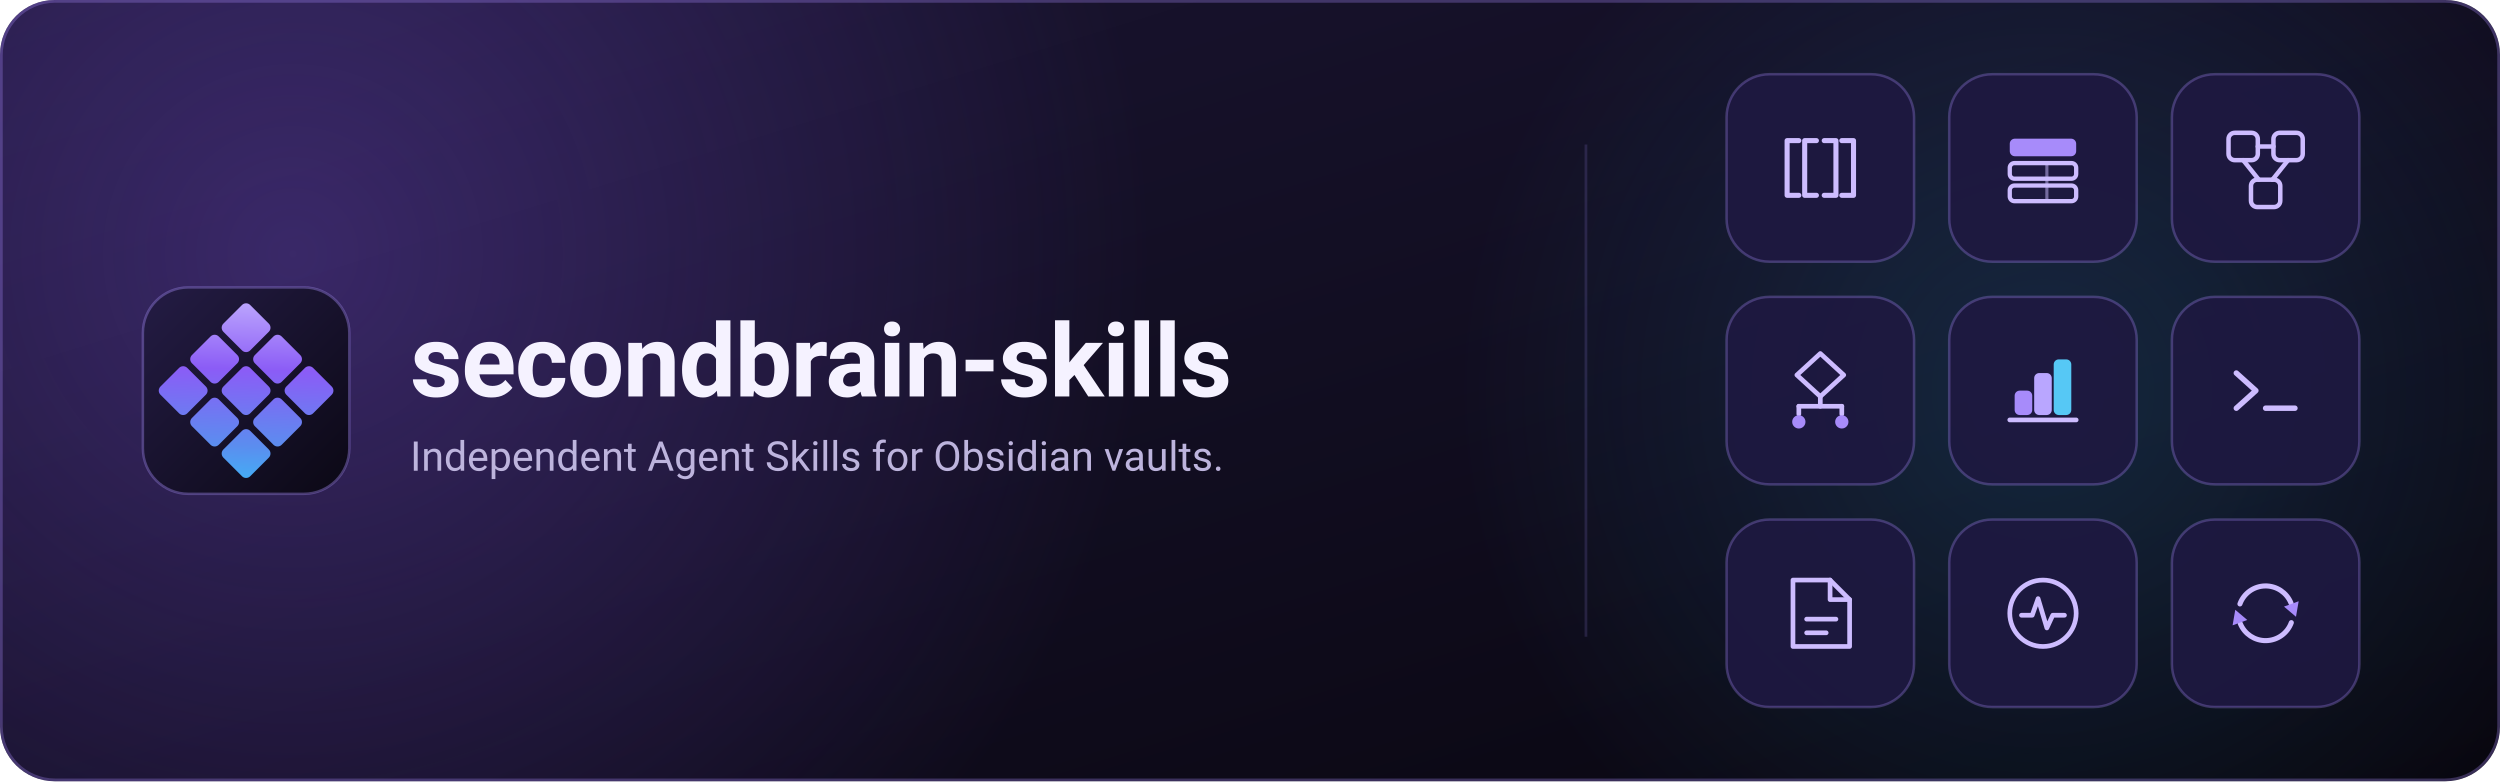
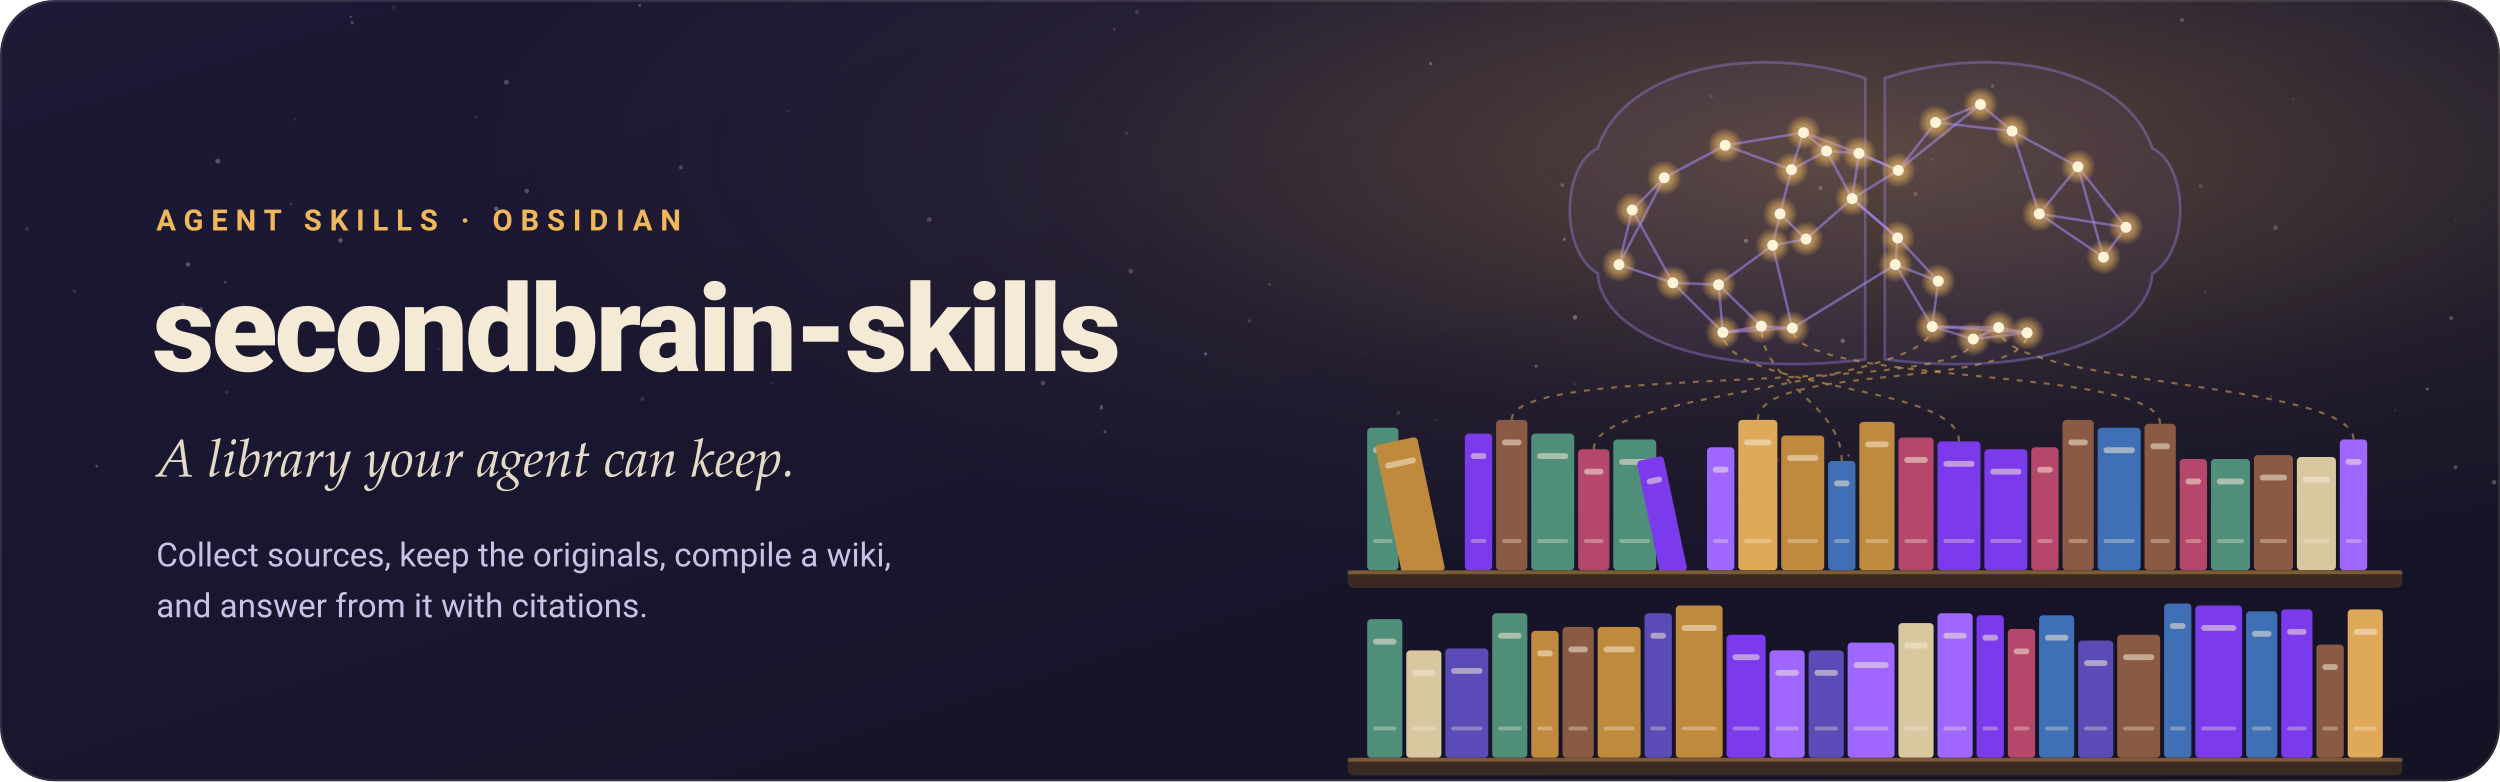
- <svg xmlns="http://www.w3.org/2000/svg" viewBox="0 0 1280 400" width="1280" height="400" role="img" aria-labelledby="osHeroTitle osHeroDesc">
+ <svg xmlns="http://www.w3.org/2000/svg" width="1280" height="400" viewBox="0 0 1280 400" role="img" aria-labelledby="t d">
  <defs>
-     <linearGradient id="osHeroPanel" x1="0" y1="0" x2="1" y2="1">
-       <stop offset="0" stop-color="#1b1533" />
-       <stop offset="0.48" stop-color="#120e22" />
-       <stop offset="1" stop-color="#08060e" />
+     <linearGradient id="bg" x1="0" y1="0" x2="1" y2="1">
+       <stop offset="0" stop-color="#1d1936" />
+       <stop offset="1" stop-color="#141224" />
    </linearGradient>
-     <radialGradient id="osHeroGlowL" gradientUnits="userSpaceOnUse" cx="150" cy="130" r="440">
-       <stop offset="0" stop-color="#8b5cf6" stop-opacity="0.30" />
-       <stop offset="1" stop-color="#8b5cf6" stop-opacity="0" />
+     <radialGradient id="lamp" cx=".74" cy=".2" r=".55">
+       <stop offset="0" stop-color="#f0b85a" stop-opacity=".30" />
+       <stop offset=".6" stop-color="#f0b85a" stop-opacity=".05" />
+       <stop offset="1" stop-color="#f0b85a" stop-opacity="0" />
    </radialGradient>
-     <radialGradient id="osHeroGlowR" gradientUnits="userSpaceOnUse" cx="1046" cy="200" r="300">
-       <stop offset="0" stop-color="#38bdf8" stop-opacity="0.16" />
-       <stop offset="1" stop-color="#38bdf8" stop-opacity="0" />
+     <radialGradient id="node" cx=".5" cy=".5" r=".5">
+       <stop offset="0" stop-color="#fff6e0" />
+       <stop offset=".5" stop-color="#f0b85a" />
+       <stop offset="1" stop-color="#f0b85a" stop-opacity="0" />
    </radialGradient>
-     <linearGradient id="osHeroMarkPanel" x1="0" y1="0" x2="1" y2="1">
-       <stop offset="0" stop-color="#241c45" />
-       <stop offset="1" stop-color="#0b0814" />
-     </linearGradient>
-     <linearGradient id="osHeroFacet" gradientUnits="userSpaceOnUse" x1="-88" y1="-94" x2="88" y2="94">
-       <stop offset="0" stop-color="#c8b8ff" />
-       <stop offset="0.40" stop-color="#8b5cf6" />
-       <stop offset="0.76" stop-color="#5b8def" />
-       <stop offset="1" stop-color="#38bdf8" />
-     </linearGradient>
+     <clipPath id="card">
+       <rect width="1280" height="400" rx="28" />
+     </clipPath>
  </defs>
-   <rect x="0" y="0" width="1280" height="400" rx="28" fill="url(#osHeroPanel)" />
-   <rect x="0" y="0" width="1280" height="400" rx="28" fill="url(#osHeroGlowL)" />
-   <rect x="0" y="0" width="1280" height="400" rx="28" fill="url(#osHeroGlowR)" />
-   <g transform="translate(126 200) scale(0.421875)">
-     <rect x="-126" y="-126" width="252" height="252" rx="56" fill="url(#osHeroMarkPanel)" />
-     <g transform="rotate(45)" fill="url(#osHeroFacet)">
-       <rect x="-77" y="-77" width="46" height="46" rx="7" />
-       <rect x="-23" y="-77" width="46" height="46" rx="7" />
-       <rect x="31" y="-77" width="46" height="46" rx="7" />
-       <rect x="-77" y="-23" width="46" height="46" rx="7" />
-       <rect x="-23" y="-23" width="46" height="46" rx="7" />
-       <rect x="31" y="-23" width="46" height="46" rx="7" />
-       <rect x="-77" y="31" width="46" height="46" rx="7" />
-       <rect x="-23" y="31" width="46" height="46" rx="7" />
-       <rect x="31" y="31" width="46" height="46" rx="7" />
+   <g clip-path="url(#card)">
+     <rect width="1280" height="400" fill="url(#bg)" />
+     <rect width="1280" height="400" fill="url(#lamp)" />
+     <circle cx="579.0" cy="138.8" r="1.24" fill="#f4ead5" opacity="0.21" />
+     <circle cx="650.0" cy="145.7" r="0.65" fill="#f4ead5" opacity="0.22" />
+     <circle cx="806.2" cy="196.7" r="0.58" fill="#f4ead5" opacity="0.16" />
+     <circle cx="116.1" cy="200.8" r="1.05" fill="#f4ead5" opacity="0.09" />
+     <circle cx="1257.2" cy="239.3" r="1.02" fill="#f4ead5" opacity="0.25" />
+     <circle cx="201.6" cy="3.7" r="0.92" fill="#f4ead5" opacity="0.10" />
+     <circle cx="243.5" cy="60.0" r="0.52" fill="#f4ead5" opacity="0.21" />
+     <circle cx="563.9" cy="208.9" r="0.92" fill="#f4ead5" opacity="0.25" />
+     <circle cx="639.7" cy="164.3" r="0.87" fill="#f4ead5" opacity="0.16" />
+     <circle cx="1277.0" cy="246.9" r="1.17" fill="#f4ead5" opacity="0.27" />
+     <circle cx="403.6" cy="57.0" r="0.73" fill="#f4ead5" opacity="0.10" />
+     <circle cx="980.8" cy="99.3" r="1.18" fill="#f4ead5" opacity="0.18" />
+     <circle cx="1226.3" cy="210.1" r="0.50" fill="#f4ead5" opacity="0.14" />
+     <circle cx="1165.1" cy="116.6" r="1.28" fill="#f4ead5" opacity="0.19" />
+     <circle cx="93.5" cy="156.1" r="1.12" fill="#f4ead5" opacity="0.15" />
+     <circle cx="111.5" cy="82.5" r="1.27" fill="#f4ead5" opacity="0.28" />
+     <circle cx="151.0" cy="61.1" r="0.58" fill="#f4ead5" opacity="0.10" />
+     <circle cx="1020.2" cy="44.1" r="0.95" fill="#f4ead5" opacity="0.20" />
+     <circle cx="244.1" cy="181.5" r="0.60" fill="#f4ead5" opacity="0.25" />
+     <circle cx="149.1" cy="104.3" r="0.67" fill="#f4ead5" opacity="0.15" />
+     <circle cx="1242.8" cy="199.2" r="0.74" fill="#f4ead5" opacity="0.32" />
+     <circle cx="269.7" cy="97.8" r="1.18" fill="#f4ead5" opacity="0.25" />
+     <circle cx="128.4" cy="245.3" r="0.67" fill="#f4ead5" opacity="0.15" />
+     <circle cx="989.0" cy="81.6" r="0.74" fill="#f4ead5" opacity="0.10" />
+     <circle cx="115.3" cy="144.5" r="0.69" fill="#f4ead5" opacity="0.24" />
+     <circle cx="475.8" cy="112.4" r="1.27" fill="#f4ead5" opacity="0.21" />
+     <circle cx="735.5" cy="214.9" r="0.65" fill="#f4ead5" opacity="0.12" />
+     <circle cx="1162.8" cy="202.8" r="0.70" fill="#f4ead5" opacity="0.13" />
+     <circle cx="946.5" cy="233.2" r="0.66" fill="#f4ead5" opacity="0.34" />
+     <circle cx="1129.2" cy="149.7" r="0.84" fill="#f4ead5" opacity="0.11" />
+     <circle cx="49.5" cy="238.7" r="0.69" fill="#f4ead5" opacity="0.27" />
+     <circle cx="328.9" cy="204.3" r="0.98" fill="#f4ead5" opacity="0.16" />
+     <circle cx="224.6" cy="178.6" r="0.56" fill="#f4ead5" opacity="0.14" />
+     <circle cx="716.0" cy="211.4" r="0.99" fill="#f4ead5" opacity="0.16" />
+     <circle cx="1174.2" cy="50.6" r="0.51" fill="#f4ead5" opacity="0.15" />
+     <circle cx="570.5" cy="15.0" r="0.64" fill="#f4ead5" opacity="0.18" />
+     <circle cx="732.4" cy="32.6" r="0.79" fill="#f4ead5" opacity="0.32" />
+     <circle cx="1255.0" cy="162.9" r="1.05" fill="#f4ead5" opacity="0.24" />
+     <circle cx="179.6" cy="8.7" r="0.51" fill="#f4ead5" opacity="0.33" />
+     <circle cx="897.2" cy="238.8" r="0.52" fill="#f4ead5" opacity="0.25" />
+     <circle cx="617.3" cy="181.2" r="0.76" fill="#f4ead5" opacity="0.35" />
+     <circle cx="96.3" cy="135.4" r="1.09" fill="#f4ead5" opacity="0.32" />
+     <circle cx="943.5" cy="174.5" r="1.13" fill="#f4ead5" opacity="0.33" />
+     <circle cx="450.3" cy="169.9" r="1.22" fill="#f4ead5" opacity="0.32" />
+     <circle cx="534.0" cy="196.1" r="1.19" fill="#f4ead5" opacity="0.23" />
+     <circle cx="799.9" cy="94.8" r="0.97" fill="#f4ead5" opacity="0.24" />
+     <circle cx="102.7" cy="158.6" r="1.29" fill="#f4ead5" opacity="0.32" />
+     <circle cx="932.1" cy="96.3" r="1.09" fill="#f4ead5" opacity="0.24" />
+     <circle cx="563.9" cy="207.9" r="0.57" fill="#f4ead5" opacity="0.28" />
+     <circle cx="38.1" cy="149.1" r="0.88" fill="#f4ead5" opacity="0.14" />
+     <circle cx="893.9" cy="123.3" r="0.99" fill="#f4ead5" opacity="0.33" />
+     <circle cx="327.5" cy="2.8" r="0.74" fill="#f4ead5" opacity="0.26" />
+     <circle cx="259.3" cy="42.1" r="1.22" fill="#f4ead5" opacity="0.26" />
+     <circle cx="565.7" cy="221.1" r="0.76" fill="#f4ead5" opacity="0.26" />
+     <circle cx="254.1" cy="106.9" r="1.14" fill="#f4ead5" opacity="0.33" />
+     <circle cx="1126.7" cy="95.3" r="0.97" fill="#f4ead5" opacity="0.17" />
+     <circle cx="174.3" cy="123.1" r="1.17" fill="#f4ead5" opacity="0.31" />
+     <circle cx="910.4" cy="235.6" r="0.72" fill="#f4ead5" opacity="0.13" />
+     <circle cx="576.8" cy="68.2" r="0.67" fill="#f4ead5" opacity="0.19" />
+     <circle cx="800.9" cy="122.5" r="0.75" fill="#f4ead5" opacity="0.31" />
+     <circle cx="1257.0" cy="112.2" r="0.56" fill="#f4ead5" opacity="0.09" />
+     <circle cx="1117.2" cy="10.3" r="1.07" fill="#f4ead5" opacity="0.23" />
+     <circle cx="395.6" cy="196.3" r="0.52" fill="#f4ead5" opacity="0.12" />
+     <circle cx="582.2" cy="6.1" r="1.16" fill="#f4ead5" opacity="0.14" />
+     <circle cx="180.3" cy="11.6" r="1.00" fill="#f4ead5" opacity="0.20" />
+     <circle cx="806.4" cy="162.5" r="1.15" fill="#f4ead5" opacity="0.34" />
+     <circle cx="876.2" cy="49.4" r="0.88" fill="#f4ead5" opacity="0.13" />
+     <circle cx="13.8" cy="117.1" r="1.07" fill="#f4ead5" opacity="0.13" />
+     <circle cx="348.6" cy="85.7" r="1.06" fill="#f4ead5" opacity="0.22" />
+     <circle cx="786.5" cy="187.5" r="0.81" fill="#f4ead5" opacity="0.29" />
+     <path d="M955 40 C900 22 832 34 818 76 C800 84 798 128 818 140 C820 172 876 194 955 184 Z" fill="#a78bfa" fill-opacity=".05" stroke="#a78bfa" stroke-opacity=".35" stroke-width="1.4" />
+     <path d="M965 40 C1020 22 1088 34 1102 76 C1120 84 1122 128 1102 140 C1100 172 1044 194 965 184 Z" fill="#a78bfa" fill-opacity=".05" stroke="#a78bfa" stroke-opacity=".35" stroke-width="1.4" />
+     <line x1="992.4" y1="143.9" x2="971.6" y2="121.8" stroke="#a78bfa" stroke-width="1.3" stroke-opacity=".55" />
+     <line x1="992.4" y1="143.9" x2="970.4" y2="135.5" stroke="#a78bfa" stroke-width="1.3" stroke-opacity=".55" />
+     <line x1="992.4" y1="143.9" x2="989.3" y2="167.2" stroke="#a78bfa" stroke-width="1.3" stroke-opacity=".55" />
+     <line x1="1037.9" y1="170.4" x2="1023.3" y2="167.7" stroke="#a78bfa" stroke-width="1.3" stroke-opacity=".55" />
+     <line x1="1037.9" y1="170.4" x2="1010.3" y2="173.6" stroke="#a78bfa" stroke-width="1.3" stroke-opacity=".55" />
+     <line x1="1037.9" y1="170.4" x2="989.3" y2="167.2" stroke="#a78bfa" stroke-width="1.3" stroke-opacity=".55" />
+     <line x1="1023.3" y1="167.7" x2="1010.3" y2="173.6" stroke="#a78bfa" stroke-width="1.3" stroke-opacity=".55" />
+     <line x1="1023.3" y1="167.7" x2="989.3" y2="167.2" stroke="#a78bfa" stroke-width="1.3" stroke-opacity=".55" />
+     <line x1="835.7" y1="107.5" x2="828.9" y2="135.5" stroke="#a78bfa" stroke-width="1.3" stroke-opacity=".55" />
+     <line x1="835.7" y1="107.5" x2="856.5" y2="144.8" stroke="#a78bfa" stroke-width="1.3" stroke-opacity=".55" />
+     <line x1="835.7" y1="107.5" x2="852.1" y2="91.0" stroke="#a78bfa" stroke-width="1.3" stroke-opacity=".55" />
+     <line x1="1077.0" y1="131.7" x2="1063.9" y2="85.4" stroke="#a78bfa" stroke-width="1.3" stroke-opacity=".55" />
+     <line x1="1077.0" y1="131.7" x2="1044.1" y2="109.5" stroke="#a78bfa" stroke-width="1.3" stroke-opacity=".55" />
+     <line x1="1077.0" y1="131.7" x2="1088.5" y2="116.4" stroke="#a78bfa" stroke-width="1.3" stroke-opacity=".55" />
+     <line x1="951.8" y1="78.5" x2="923.4" y2="67.9" stroke="#a78bfa" stroke-width="1.3" stroke-opacity=".55" />
+     <line x1="951.8" y1="78.5" x2="971.9" y2="87.2" stroke="#a78bfa" stroke-width="1.3" stroke-opacity=".55" />
+     <line x1="951.8" y1="78.5" x2="935.2" y2="77.3" stroke="#a78bfa" stroke-width="1.3" stroke-opacity=".55" />
+     <line x1="951.8" y1="78.5" x2="948.3" y2="101.7" stroke="#a78bfa" stroke-width="1.3" stroke-opacity=".55" />
+     <line x1="971.6" y1="121.8" x2="970.4" y2="135.5" stroke="#a78bfa" stroke-width="1.3" stroke-opacity=".55" />
+     <line x1="971.6" y1="121.8" x2="948.3" y2="101.7" stroke="#a78bfa" stroke-width="1.3" stroke-opacity=".55" />
+     <line x1="901.8" y1="167.0" x2="882.1" y2="170.2" stroke="#a78bfa" stroke-width="1.3" stroke-opacity=".55" />
+     <line x1="901.8" y1="167.0" x2="879.9" y2="145.8" stroke="#a78bfa" stroke-width="1.3" stroke-opacity=".55" />
+     <line x1="901.8" y1="167.0" x2="917.7" y2="168.0" stroke="#a78bfa" stroke-width="1.3" stroke-opacity=".55" />
+     <line x1="1030.2" y1="67.1" x2="991.0" y2="62.7" stroke="#a78bfa" stroke-width="1.3" stroke-opacity=".55" />
+     <line x1="1030.2" y1="67.1" x2="1063.9" y2="85.4" stroke="#a78bfa" stroke-width="1.3" stroke-opacity=".55" />
+     <line x1="1030.2" y1="67.1" x2="1044.1" y2="109.5" stroke="#a78bfa" stroke-width="1.3" stroke-opacity=".55" />
+     <line x1="1030.2" y1="67.1" x2="1014.0" y2="53.5" stroke="#a78bfa" stroke-width="1.3" stroke-opacity=".55" />
+     <line x1="991.0" y1="62.7" x2="1014.0" y2="53.5" stroke="#a78bfa" stroke-width="1.3" stroke-opacity=".55" />
+     <line x1="991.0" y1="62.7" x2="971.9" y2="87.2" stroke="#a78bfa" stroke-width="1.3" stroke-opacity=".55" />
+     <line x1="883.3" y1="74.4" x2="923.4" y2="67.9" stroke="#a78bfa" stroke-width="1.3" stroke-opacity=".55" />
+     <line x1="883.3" y1="74.4" x2="917.2" y2="86.9" stroke="#a78bfa" stroke-width="1.3" stroke-opacity=".55" />
+     <line x1="883.3" y1="74.4" x2="852.1" y2="91.0" stroke="#a78bfa" stroke-width="1.3" stroke-opacity=".55" />
+     <line x1="970.4" y1="135.5" x2="989.3" y2="167.2" stroke="#a78bfa" stroke-width="1.3" stroke-opacity=".55" />
+     <line x1="882.1" y1="170.2" x2="879.9" y2="145.8" stroke="#a78bfa" stroke-width="1.3" stroke-opacity=".55" />
+     <line x1="882.1" y1="170.2" x2="856.5" y2="144.8" stroke="#a78bfa" stroke-width="1.3" stroke-opacity=".55" />
+     <line x1="882.1" y1="170.2" x2="917.7" y2="168.0" stroke="#a78bfa" stroke-width="1.3" stroke-opacity=".55" />
+     <line x1="1010.3" y1="173.6" x2="989.3" y2="167.2" stroke="#a78bfa" stroke-width="1.3" stroke-opacity=".55" />
+     <line x1="1063.9" y1="85.4" x2="1044.1" y2="109.5" stroke="#a78bfa" stroke-width="1.3" stroke-opacity=".55" />
+     <line x1="1063.9" y1="85.4" x2="1088.5" y2="116.4" stroke="#a78bfa" stroke-width="1.3" stroke-opacity=".55" />
+     <line x1="923.4" y1="67.9" x2="917.2" y2="86.9" stroke="#a78bfa" stroke-width="1.3" stroke-opacity=".55" />
+     <line x1="923.4" y1="67.9" x2="935.2" y2="77.3" stroke="#a78bfa" stroke-width="1.3" stroke-opacity=".55" />
+     <line x1="907.6" y1="125.6" x2="911.4" y2="109.5" stroke="#a78bfa" stroke-width="1.3" stroke-opacity=".55" />
+     <line x1="907.6" y1="125.6" x2="924.7" y2="122.4" stroke="#a78bfa" stroke-width="1.3" stroke-opacity=".55" />
+     <line x1="907.6" y1="125.6" x2="879.9" y2="145.8" stroke="#a78bfa" stroke-width="1.3" stroke-opacity=".55" />
+     <line x1="907.6" y1="125.6" x2="917.7" y2="168.0" stroke="#a78bfa" stroke-width="1.3" stroke-opacity=".55" />
+     <line x1="828.9" y1="135.5" x2="856.5" y2="144.8" stroke="#a78bfa" stroke-width="1.3" stroke-opacity=".55" />
+     <line x1="828.9" y1="135.5" x2="852.1" y2="91.0" stroke="#a78bfa" stroke-width="1.3" stroke-opacity=".55" />
+     <line x1="917.2" y1="86.9" x2="911.4" y2="109.5" stroke="#a78bfa" stroke-width="1.3" stroke-opacity=".55" />
+     <line x1="917.2" y1="86.9" x2="935.2" y2="77.3" stroke="#a78bfa" stroke-width="1.3" stroke-opacity=".55" />
+     <line x1="1044.1" y1="109.5" x2="1088.5" y2="116.4" stroke="#a78bfa" stroke-width="1.3" stroke-opacity=".55" />
+     <line x1="911.4" y1="109.5" x2="924.7" y2="122.4" stroke="#a78bfa" stroke-width="1.3" stroke-opacity=".55" />
+     <line x1="1014.0" y1="53.5" x2="971.9" y2="87.2" stroke="#a78bfa" stroke-width="1.3" stroke-opacity=".55" />
+     <line x1="924.7" y1="122.4" x2="948.3" y2="101.7" stroke="#a78bfa" stroke-width="1.3" stroke-opacity=".55" />
+     <line x1="879.9" y1="145.8" x2="856.5" y2="144.8" stroke="#a78bfa" stroke-width="1.3" stroke-opacity=".55" />
+     <line x1="971.9" y1="87.2" x2="948.3" y2="101.7" stroke="#a78bfa" stroke-width="1.3" stroke-opacity=".55" />
+     <line x1="935.2" y1="77.3" x2="948.3" y2="101.7" stroke="#a78bfa" stroke-width="1.3" stroke-opacity=".55" />
+     <line x1="951.8" y1="78.5" x2="971.9" y2="87.2" stroke="#a78bfa" stroke-width="1.3" stroke-opacity=".55" />
+     <line x1="948.3" y1="101.7" x2="971.6" y2="121.8" stroke="#a78bfa" stroke-width="1.3" stroke-opacity=".55" />
+     <line x1="917.7" y1="168.0" x2="970.4" y2="135.5" stroke="#a78bfa" stroke-width="1.3" stroke-opacity=".55" />
+     <path d="M774.0 215.0 C774.0 185.0 1010.3 203.6 1010.3 173.6" fill="none" stroke="#f0b85a" stroke-width="1.1" stroke-opacity=".5" stroke-dasharray="3 4" />
+     <path d="M900.0 215.0 C900.0 185.0 1037.9 200.4 1037.9 170.4" fill="none" stroke="#f0b85a" stroke-width="1.1" stroke-opacity=".5" stroke-dasharray="3 4" />
+     <path d="M1003.0 226.0 C1003.0 196.0 882.1 200.2 882.1 170.2" fill="none" stroke="#f0b85a" stroke-width="1.1" stroke-opacity=".5" stroke-dasharray="3 4" />
+     <path d="M1106.0 217.0 C1106.0 187.0 917.7 198.0 917.7 168.0" fill="none" stroke="#f0b85a" stroke-width="1.1" stroke-opacity=".5" stroke-dasharray="3 4" />
+     <path d="M1205.0 225.0 C1205.0 195.0 1023.3 197.7 1023.3 167.7" fill="none" stroke="#f0b85a" stroke-width="1.1" stroke-opacity=".5" stroke-dasharray="3 4" />
+     <path d="M816.0 230.0 C816.0 200.0 989.3 197.2 989.3 167.2" fill="none" stroke="#f0b85a" stroke-width="1.1" stroke-opacity=".5" stroke-dasharray="3 4" />
+     <path d="M943.0 236.0 C943.0 206.0 901.8 197.0 901.8 167.0" fill="none" stroke="#f0b85a" stroke-width="1.1" stroke-opacity=".5" stroke-dasharray="3 4" />
+     <circle cx="992.4" cy="143.9" r="9" fill="url(#node)" opacity=".55" />
+     <circle cx="992.4" cy="143.9" r="2.8" fill="#fff3d6" />
+     <circle cx="1037.9" cy="170.4" r="9" fill="url(#node)" opacity=".55" />
+     <circle cx="1037.9" cy="170.4" r="2.8" fill="#fff3d6" />
+     <circle cx="1023.3" cy="167.7" r="9" fill="url(#node)" opacity=".55" />
+     <circle cx="1023.3" cy="167.7" r="2.8" fill="#fff3d6" />
+     <circle cx="835.7" cy="107.5" r="9" fill="url(#node)" opacity=".55" />
+     <circle cx="835.7" cy="107.5" r="2.8" fill="#fff3d6" />
+     <circle cx="1077.0" cy="131.7" r="9" fill="url(#node)" opacity=".55" />
+     <circle cx="1077.0" cy="131.7" r="2.8" fill="#fff3d6" />
+     <circle cx="951.8" cy="78.5" r="9" fill="url(#node)" opacity=".55" />
+     <circle cx="951.8" cy="78.5" r="2.8" fill="#fff3d6" />
+     <circle cx="971.6" cy="121.8" r="9" fill="url(#node)" opacity=".55" />
+     <circle cx="971.6" cy="121.8" r="2.8" fill="#fff3d6" />
+     <circle cx="901.8" cy="167.0" r="9" fill="url(#node)" opacity=".55" />
+     <circle cx="901.8" cy="167.0" r="2.8" fill="#fff3d6" />
+     <circle cx="1030.2" cy="67.1" r="9" fill="url(#node)" opacity=".55" />
+     <circle cx="1030.2" cy="67.1" r="2.8" fill="#fff3d6" />
+     <circle cx="991.0" cy="62.7" r="9" fill="url(#node)" opacity=".55" />
+     <circle cx="991.0" cy="62.7" r="2.8" fill="#fff3d6" />
+     <circle cx="883.3" cy="74.4" r="9" fill="url(#node)" opacity=".55" />
+     <circle cx="883.3" cy="74.4" r="2.8" fill="#fff3d6" />
+     <circle cx="970.4" cy="135.5" r="9" fill="url(#node)" opacity=".55" />
+     <circle cx="970.4" cy="135.5" r="2.8" fill="#fff3d6" />
+     <circle cx="882.1" cy="170.2" r="9" fill="url(#node)" opacity=".55" />
+     <circle cx="882.1" cy="170.2" r="2.8" fill="#fff3d6" />
+     <circle cx="1010.3" cy="173.6" r="9" fill="url(#node)" opacity=".55" />
+     <circle cx="1010.3" cy="173.6" r="2.8" fill="#fff3d6" />
+     <circle cx="1063.9" cy="85.4" r="9" fill="url(#node)" opacity=".55" />
+     <circle cx="1063.9" cy="85.4" r="2.8" fill="#fff3d6" />
+     <circle cx="923.4" cy="67.9" r="9" fill="url(#node)" opacity=".55" />
+     <circle cx="923.4" cy="67.9" r="2.8" fill="#fff3d6" />
+     <circle cx="907.6" cy="125.6" r="9" fill="url(#node)" opacity=".55" />
+     <circle cx="907.6" cy="125.6" r="2.8" fill="#fff3d6" />
+     <circle cx="828.9" cy="135.5" r="9" fill="url(#node)" opacity=".55" />
+     <circle cx="828.9" cy="135.5" r="2.8" fill="#fff3d6" />
+     <circle cx="917.2" cy="86.9" r="9" fill="url(#node)" opacity=".55" />
+     <circle cx="917.2" cy="86.9" r="2.8" fill="#fff3d6" />
+     <circle cx="1044.1" cy="109.5" r="9" fill="url(#node)" opacity=".55" />
+     <circle cx="1044.1" cy="109.5" r="2.8" fill="#fff3d6" />
+     <circle cx="911.4" cy="109.5" r="9" fill="url(#node)" opacity=".55" />
+     <circle cx="911.4" cy="109.5" r="2.8" fill="#fff3d6" />
+     <circle cx="1014.0" cy="53.5" r="9" fill="url(#node)" opacity=".55" />
+     <circle cx="1014.0" cy="53.5" r="2.8" fill="#fff3d6" />
+     <circle cx="924.7" cy="122.4" r="9" fill="url(#node)" opacity=".55" />
+     <circle cx="924.7" cy="122.4" r="2.8" fill="#fff3d6" />
+     <circle cx="879.9" cy="145.8" r="9" fill="url(#node)" opacity=".55" />
+     <circle cx="879.9" cy="145.8" r="2.8" fill="#fff3d6" />
+     <circle cx="856.5" cy="144.8" r="9" fill="url(#node)" opacity=".55" />
+     <circle cx="856.5" cy="144.8" r="2.8" fill="#fff3d6" />
+     <circle cx="852.1" cy="91.0" r="9" fill="url(#node)" opacity=".55" />
+     <circle cx="852.1" cy="91.0" r="2.8" fill="#fff3d6" />
+     <circle cx="989.3" cy="167.2" r="9" fill="url(#node)" opacity=".55" />
+     <circle cx="989.3" cy="167.2" r="2.8" fill="#fff3d6" />
+     <circle cx="917.7" cy="168.0" r="9" fill="url(#node)" opacity=".55" />
+     <circle cx="917.7" cy="168.0" r="2.8" fill="#fff3d6" />
+     <circle cx="971.9" cy="87.2" r="9" fill="url(#node)" opacity=".55" />
+     <circle cx="971.9" cy="87.2" r="2.8" fill="#fff3d6" />
+     <circle cx="1088.5" cy="116.4" r="9" fill="url(#node)" opacity=".55" />
+     <circle cx="1088.5" cy="116.4" r="2.8" fill="#fff3d6" />
+     <circle cx="935.2" cy="77.3" r="9" fill="url(#node)" opacity=".55" />
+     <circle cx="935.2" cy="77.3" r="2.8" fill="#fff3d6" />
+     <circle cx="948.3" cy="101.7" r="9" fill="url(#node)" opacity=".55" />
+     <circle cx="948.3" cy="101.7" r="2.8" fill="#fff3d6" />
+     <rect x="700" y="219" width="16" height="73" rx="2" fill="#4f8f7a" />
+     <rect x="703" y="229" width="10" height="3" rx="1.5" fill="#f4ead5" opacity=".55" />
+     <rect x="703" y="276" width="10" height="2" rx="1" fill="#f4ead5" opacity=".35" />
+     <g transform="rotate(-12 740 292)">
+       <rect x="718" y="222" width="22" height="70" rx="2" fill="#c08a3e" />
+       <rect x="721" y="232" width="16" height="3" rx="1.5" fill="#f4ead5" opacity=".55" />
    </g>
-     <rect x="-125.25" y="-125.25" width="250.5" height="250.5" rx="55.25" fill="none" stroke="#a78bfa" stroke-opacity="0.38" stroke-width="3" />
+     <rect x="750" y="222" width="14" height="70" rx="2" fill="#7c3aed" />
+     <rect x="753" y="232" width="8" height="3" rx="1.5" fill="#f4ead5" opacity=".55" />
+     <rect x="753" y="276" width="8" height="2" rx="1" fill="#f4ead5" opacity=".35" />
+     <rect x="766" y="215" width="16" height="77" rx="2" fill="#8a5a44" />
+     <rect x="769" y="225" width="10" height="3" rx="1.5" fill="#f4ead5" opacity=".55" />
+     <rect x="769" y="276" width="10" height="2" rx="1" fill="#f4ead5" opacity=".35" />
+     <rect x="784" y="222" width="22" height="70" rx="2" fill="#4f8f7a" />
+     <rect x="787" y="232" width="16" height="3" rx="1.5" fill="#f4ead5" opacity=".55" />
+     <rect x="787" y="276" width="16" height="2" rx="1" fill="#f4ead5" opacity=".35" />
+     <rect x="808" y="230" width="16" height="62" rx="2" fill="#b5476b" />
+     <rect x="811" y="240" width="10" height="3" rx="1.5" fill="#f4ead5" opacity=".55" />
+     <rect x="811" y="276" width="10" height="2" rx="1" fill="#f4ead5" opacity=".35" />
+     <rect x="826" y="225" width="22" height="67" rx="2" fill="#4f8f7a" />
+     <rect x="829" y="235" width="16" height="3" rx="1.5" fill="#f4ead5" opacity=".55" />
+     <rect x="829" y="276" width="16" height="2" rx="1" fill="#f4ead5" opacity=".35" />
+     <g transform="rotate(-12 864 292)">
+       <rect x="850" y="232" width="14" height="60" rx="2" fill="#7c3aed" />
+       <rect x="853" y="242" width="8" height="3" rx="1.5" fill="#f4ead5" opacity=".55" />
+     </g>
+     <rect x="874" y="229" width="14" height="63" rx="2" fill="#9f67ff" />
+     <rect x="877" y="239" width="8" height="3" rx="1.5" fill="#f4ead5" opacity=".55" />
+     <rect x="877" y="276" width="8" height="2" rx="1" fill="#f4ead5" opacity=".35" />
+     <rect x="890" y="215" width="20" height="77" rx="2" fill="#e0a95a" />
+     <rect x="893" y="225" width="14" height="3" rx="1.5" fill="#f4ead5" opacity=".55" />
+     <rect x="893" y="276" width="14" height="2" rx="1" fill="#f4ead5" opacity=".35" />
+     <rect x="912" y="223" width="22" height="69" rx="2" fill="#c08a3e" />
+     <rect x="915" y="233" width="16" height="3" rx="1.5" fill="#f4ead5" opacity=".55" />
+     <rect x="915" y="276" width="16" height="2" rx="1" fill="#f4ead5" opacity=".35" />
+     <rect x="936" y="236" width="14" height="56" rx="2" fill="#3f6fb5" />
+     <rect x="939" y="246" width="8" height="3" rx="1.5" fill="#f4ead5" opacity=".55" />
+     <rect x="939" y="276" width="8" height="2" rx="1" fill="#f4ead5" opacity=".35" />
+     <rect x="952" y="216" width="18" height="76" rx="2" fill="#c08a3e" />
+     <rect x="955" y="226" width="12" height="3" rx="1.5" fill="#f4ead5" opacity=".55" />
+     <rect x="955" y="276" width="12" height="2" rx="1" fill="#f4ead5" opacity=".35" />
+     <rect x="972" y="224" width="18" height="68" rx="2" fill="#b5476b" />
+     <rect x="975" y="234" width="12" height="3" rx="1.5" fill="#f4ead5" opacity=".55" />
+     <rect x="975" y="276" width="12" height="2" rx="1" fill="#f4ead5" opacity=".35" />
+     <rect x="992" y="226" width="22" height="66" rx="2" fill="#7c3aed" />
+     <rect x="995" y="236" width="16" height="3" rx="1.5" fill="#f4ead5" opacity=".55" />
+     <rect x="995" y="276" width="16" height="2" rx="1" fill="#f4ead5" opacity=".35" />
+     <rect x="1016" y="230" width="22" height="62" rx="2" fill="#7c3aed" />
+     <rect x="1019" y="240" width="16" height="3" rx="1.5" fill="#f4ead5" opacity=".55" />
+     <rect x="1019" y="276" width="16" height="2" rx="1" fill="#f4ead5" opacity=".35" />
+     <rect x="1040" y="229" width="14" height="63" rx="2" fill="#b5476b" />
+     <rect x="1043" y="239" width="8" height="3" rx="1.5" fill="#f4ead5" opacity=".55" />
+     <rect x="1043" y="276" width="8" height="2" rx="1" fill="#f4ead5" opacity=".35" />
+     <rect x="1056" y="215" width="16" height="77" rx="2" fill="#8a5a44" />
+     <rect x="1059" y="225" width="10" height="3" rx="1.5" fill="#f4ead5" opacity=".55" />
+     <rect x="1059" y="276" width="10" height="2" rx="1" fill="#f4ead5" opacity=".35" />
+     <rect x="1074" y="219" width="22" height="73" rx="2" fill="#3f6fb5" />
+     <rect x="1077" y="229" width="16" height="3" rx="1.5" fill="#f4ead5" opacity=".55" />
+     <rect x="1077" y="276" width="16" height="2" rx="1" fill="#f4ead5" opacity=".35" />
+     <rect x="1098" y="217" width="16" height="75" rx="2" fill="#8a5a44" />
+     <rect x="1101" y="227" width="10" height="3" rx="1.5" fill="#f4ead5" opacity=".55" />
+     <rect x="1101" y="276" width="10" height="2" rx="1" fill="#f4ead5" opacity=".35" />
+     <rect x="1116" y="235" width="14" height="57" rx="2" fill="#b5476b" />
+     <rect x="1119" y="245" width="8" height="3" rx="1.5" fill="#f4ead5" opacity=".55" />
+     <rect x="1119" y="276" width="8" height="2" rx="1" fill="#f4ead5" opacity=".35" />
+     <rect x="1132" y="235" width="20" height="57" rx="2" fill="#4f8f7a" />
+     <rect x="1135" y="245" width="14" height="3" rx="1.5" fill="#f4ead5" opacity=".55" />
+     <rect x="1135" y="276" width="14" height="2" rx="1" fill="#f4ead5" opacity=".35" />
+     <rect x="1154" y="233" width="20" height="59" rx="2" fill="#8a5a44" />
+     <rect x="1157" y="243" width="14" height="3" rx="1.5" fill="#f4ead5" opacity=".55" />
+     <rect x="1157" y="276" width="14" height="2" rx="1" fill="#f4ead5" opacity=".35" />
+     <rect x="1176" y="234" width="20" height="58" rx="2" fill="#d9c7a0" />
+     <rect x="1179" y="244" width="14" height="3" rx="1.5" fill="#f4ead5" opacity=".55" />
+     <rect x="1179" y="276" width="14" height="2" rx="1" fill="#f4ead5" opacity=".35" />
+     <rect x="1198" y="225" width="14" height="67" rx="2" fill="#9f67ff" />
+     <rect x="1201" y="235" width="8" height="3" rx="1.5" fill="#f4ead5" opacity=".55" />
+     <rect x="1201" y="276" width="8" height="2" rx="1" fill="#f4ead5" opacity=".35" />
+     <rect x="690" y="292" width="540" height="9" rx="3" fill="#3a2a22" />
+     <rect x="690" y="292" width="540" height="2" fill="#f0b85a" opacity=".35" />
+     <rect x="700" y="317" width="18" height="71" rx="2" fill="#4f8f7a" />
+     <rect x="703" y="327" width="12" height="3" rx="1.5" fill="#f4ead5" opacity=".55" />
+     <rect x="703" y="372" width="12" height="2" rx="1" fill="#f4ead5" opacity=".35" />
+     <rect x="720" y="333" width="18" height="55" rx="2" fill="#d9c7a0" />
+     <rect x="723" y="343" width="12" height="3" rx="1.5" fill="#f4ead5" opacity=".55" />
+     <rect x="723" y="372" width="12" height="2" rx="1" fill="#f4ead5" opacity=".35" />
+     <rect x="740" y="332" width="22" height="56" rx="2" fill="#5b4bb7" />
+     <rect x="743" y="342" width="16" height="3" rx="1.5" fill="#f4ead5" opacity=".55" />
+     <rect x="743" y="372" width="16" height="2" rx="1" fill="#f4ead5" opacity=".35" />
+     <rect x="764" y="314" width="18" height="74" rx="2" fill="#4f8f7a" />
+     <rect x="767" y="324" width="12" height="3" rx="1.5" fill="#f4ead5" opacity=".55" />
+     <rect x="767" y="372" width="12" height="2" rx="1" fill="#f4ead5" opacity=".35" />
+     <rect x="784" y="323" width="14" height="65" rx="2" fill="#c08a3e" />
+     <rect x="787" y="333" width="8" height="3" rx="1.5" fill="#f4ead5" opacity=".55" />
+     <rect x="787" y="372" width="8" height="2" rx="1" fill="#f4ead5" opacity=".35" />
+     <rect x="800" y="321" width="16" height="67" rx="2" fill="#8a5a44" />
+     <rect x="803" y="331" width="10" height="3" rx="1.5" fill="#f4ead5" opacity=".55" />
+     <rect x="803" y="372" width="10" height="2" rx="1" fill="#f4ead5" opacity=".35" />
+     <rect x="818" y="321" width="22" height="67" rx="2" fill="#c08a3e" />
+     <rect x="821" y="331" width="16" height="3" rx="1.5" fill="#f4ead5" opacity=".55" />
+     <rect x="821" y="372" width="16" height="2" rx="1" fill="#f4ead5" opacity=".35" />
+     <rect x="842" y="314" width="14" height="74" rx="2" fill="#5b4bb7" />
+     <rect x="845" y="324" width="8" height="3" rx="1.5" fill="#f4ead5" opacity=".55" />
+     <rect x="845" y="372" width="8" height="2" rx="1" fill="#f4ead5" opacity=".35" />
+     <rect x="858" y="310" width="24" height="78" rx="2" fill="#c08a3e" />
+     <rect x="861" y="320" width="18" height="3" rx="1.5" fill="#f4ead5" opacity=".55" />
+     <rect x="861" y="372" width="18" height="2" rx="1" fill="#f4ead5" opacity=".35" />
+     <rect x="884" y="325" width="20" height="63" rx="2" fill="#7c3aed" />
+     <rect x="887" y="335" width="14" height="3" rx="1.5" fill="#f4ead5" opacity=".55" />
+     <rect x="887" y="372" width="14" height="2" rx="1" fill="#f4ead5" opacity=".35" />
+     <rect x="906" y="333" width="18" height="55" rx="2" fill="#9f67ff" />
+     <rect x="909" y="343" width="12" height="3" rx="1.5" fill="#f4ead5" opacity=".55" />
+     <rect x="909" y="372" width="12" height="2" rx="1" fill="#f4ead5" opacity=".35" />
+     <rect x="926" y="333" width="18" height="55" rx="2" fill="#5b4bb7" />
+     <rect x="929" y="343" width="12" height="3" rx="1.5" fill="#f4ead5" opacity=".55" />
+     <rect x="929" y="372" width="12" height="2" rx="1" fill="#f4ead5" opacity=".35" />
+     <rect x="946" y="329" width="24" height="59" rx="2" fill="#9f67ff" />
+     <rect x="949" y="339" width="18" height="3" rx="1.5" fill="#f4ead5" opacity=".55" />
+     <rect x="949" y="372" width="18" height="2" rx="1" fill="#f4ead5" opacity=".35" />
+     <rect x="972" y="319" width="18" height="69" rx="2" fill="#d9c7a0" />
+     <rect x="975" y="329" width="12" height="3" rx="1.5" fill="#f4ead5" opacity=".55" />
+     <rect x="975" y="372" width="12" height="2" rx="1" fill="#f4ead5" opacity=".35" />
+     <rect x="992" y="314" width="18" height="74" rx="2" fill="#9f67ff" />
+     <rect x="995" y="324" width="12" height="3" rx="1.5" fill="#f4ead5" opacity=".55" />
+     <rect x="995" y="372" width="12" height="2" rx="1" fill="#f4ead5" opacity=".35" />
+     <rect x="1012" y="315" width="14" height="73" rx="2" fill="#7c3aed" />
+     <rect x="1015" y="325" width="8" height="3" rx="1.5" fill="#f4ead5" opacity=".55" />
+     <rect x="1015" y="372" width="8" height="2" rx="1" fill="#f4ead5" opacity=".35" />
+     <rect x="1028" y="322" width="14" height="66" rx="2" fill="#b5476b" />
+     <rect x="1031" y="332" width="8" height="3" rx="1.5" fill="#f4ead5" opacity=".55" />
+     <rect x="1031" y="372" width="8" height="2" rx="1" fill="#f4ead5" opacity=".35" />
+     <rect x="1044" y="315" width="18" height="73" rx="2" fill="#3f6fb5" />
+     <rect x="1047" y="325" width="12" height="3" rx="1.5" fill="#f4ead5" opacity=".55" />
+     <rect x="1047" y="372" width="12" height="2" rx="1" fill="#f4ead5" opacity=".35" />
+     <rect x="1064" y="328" width="18" height="60" rx="2" fill="#5b4bb7" />
+     <rect x="1067" y="338" width="12" height="3" rx="1.5" fill="#f4ead5" opacity=".55" />
+     <rect x="1067" y="372" width="12" height="2" rx="1" fill="#f4ead5" opacity=".35" />
+     <rect x="1084" y="325" width="22" height="63" rx="2" fill="#8a5a44" />
+     <rect x="1087" y="335" width="16" height="3" rx="1.5" fill="#f4ead5" opacity=".55" />
+     <rect x="1087" y="372" width="16" height="2" rx="1" fill="#f4ead5" opacity=".35" />
+     <rect x="1108" y="309" width="14" height="79" rx="2" fill="#3f6fb5" />
+     <rect x="1111" y="319" width="8" height="3" rx="1.5" fill="#f4ead5" opacity=".55" />
+     <rect x="1111" y="372" width="8" height="2" rx="1" fill="#f4ead5" opacity=".35" />
+     <rect x="1124" y="310" width="24" height="78" rx="2" fill="#7c3aed" />
+     <rect x="1127" y="320" width="18" height="3" rx="1.5" fill="#f4ead5" opacity=".55" />
+     <rect x="1127" y="372" width="18" height="2" rx="1" fill="#f4ead5" opacity=".35" />
+     <rect x="1150" y="313" width="16" height="75" rx="2" fill="#3f6fb5" />
+     <rect x="1153" y="323" width="10" height="3" rx="1.5" fill="#f4ead5" opacity=".55" />
+     <rect x="1153" y="372" width="10" height="2" rx="1" fill="#f4ead5" opacity=".35" />
+     <rect x="1168" y="312" width="16" height="76" rx="2" fill="#7c3aed" />
+     <rect x="1171" y="322" width="10" height="3" rx="1.5" fill="#f4ead5" opacity=".55" />
+     <rect x="1171" y="372" width="10" height="2" rx="1" fill="#f4ead5" opacity=".35" />
+     <rect x="1186" y="330" width="14" height="58" rx="2" fill="#8a5a44" />
+     <rect x="1189" y="340" width="8" height="3" rx="1.5" fill="#f4ead5" opacity=".55" />
+     <rect x="1189" y="372" width="8" height="2" rx="1" fill="#f4ead5" opacity=".35" />
+     <rect x="1202" y="312" width="18" height="76" rx="2" fill="#e0a95a" />
+     <rect x="1205" y="322" width="12" height="3" rx="1.5" fill="#f4ead5" opacity=".55" />
+     <rect x="1205" y="372" width="12" height="2" rx="1" fill="#f4ead5" opacity=".35" />
+     <rect x="690" y="388" width="540" height="9" rx="3" fill="#3a2a22" />
+     <rect x="690" y="388" width="540" height="2" fill="#f0b85a" opacity=".35" />
+     <g font-family="ui-sans-serif, system-ui, -apple-system, 'Segoe UI', Roboto, 'Helvetica Neue', Arial, sans-serif">
+       <text x="80" y="118" font-size="15" letter-spacing="4" fill="#f0b85a" font-weight="600">AGENT SKILLS · OBSIDIAN</text>
+       <text x="78" y="190" font-size="62" font-weight="800" fill="#f4ead5" letter-spacing="-1.5">secondbrain-skills</text>
+     </g>
+     <text x="80" y="244" font-family="ui-serif, 'Iowan Old Style', 'Palatino Linotype', Palatino, Georgia, serif" font-size="27" font-style="italic" fill="#f4ead5" opacity=".92">A library your agent can keep.</text>
+     <text x="80" y="290" font-family="ui-sans-serif, system-ui, -apple-system, 'Segoe UI', Roboto, 'Helvetica Neue', Arial, sans-serif" font-size="17" fill="#c9c2e6">Collect sources, keep the originals, compile a wiki,</text>
+     <text x="80" y="316" font-family="ui-sans-serif, system-ui, -apple-system, 'Segoe UI', Roboto, 'Helvetica Neue', Arial, sans-serif" font-size="17" fill="#c9c2e6">and answer from it with citations.</text>
  </g>
-   <g font-family="ui-sans-serif, system-ui, -apple-system, 'Segoe UI', Roboto, 'Helvetica Neue', Arial, sans-serif">
-     <text x="210" y="203" font-size="52" font-weight="700" letter-spacing="-0.6" fill="#f5f2ff">secondbrain-skills</text>
-     <text x="210" y="241" font-size="21" fill="#bdb4dd">Independent Agent Skills for Obsidian vaults.</text>
-   </g>
-   <path d="M 812 74 V 326" stroke="#a78bfa" stroke-opacity="0.16" stroke-width="1.4" />
-   <g fill="#1e1840" fill-opacity="0.92" stroke="#a78bfa" stroke-opacity="0.30" stroke-width="1.3">
-     <rect x="884" y="38" width="96" height="96" rx="22" />
-     <rect x="998" y="38" width="96" height="96" rx="22" />
-     <rect x="1112" y="38" width="96" height="96" rx="22" />
-     <rect x="884" y="152" width="96" height="96" rx="22" />
-     <rect x="998" y="152" width="96" height="96" rx="22" />
-     <rect x="1112" y="152" width="96" height="96" rx="22" />
-     <rect x="884" y="266" width="96" height="96" rx="22" />
-     <rect x="998" y="266" width="96" height="96" rx="22" />
-     <rect x="1112" y="266" width="96" height="96" rx="22" />
-   </g>
-   <g transform="translate(932 86)" fill="none" stroke="#cdbcff" stroke-width="2.6" stroke-linecap="round" stroke-linejoin="round">
-     <path d="M -11 -14 H -17 V 14 H -11" />
-     <path d="M -2 -14 H -8 V 14 H -2" />
-     <path d="M 2 -14 H 8 V 14 H 2" />
-     <path d="M 11 -14 H 17 V 14 H 11" />
-   </g>
-   <g transform="translate(1046 86)">
-     <rect x="-17" y="-15" width="34" height="9" rx="2.6" fill="#a78bfa" />
-     <rect x="-17" y="-2.5" width="34" height="8" rx="2.4" fill="none" stroke="#cdbcff" stroke-width="2.2" />
-     <rect x="-17" y="9" width="34" height="8" rx="2.4" fill="none" stroke="#cdbcff" stroke-width="2.2" />
-     <path d="M 2 -2.5 V 17" stroke="#cdbcff" stroke-opacity="0.5" stroke-width="1.6" />
-   </g>
-   <g transform="translate(1160 86)" fill="none" stroke="#cdbcff" stroke-width="2.3" stroke-linecap="round" stroke-linejoin="round">
-     <rect x="-19" y="-18" width="15" height="14" rx="3.2" />
-     <rect x="4" y="-18" width="15" height="14" rx="3.2" />
-     <rect x="-7.5" y="6" width="15" height="14" rx="3.2" />
-     <path d="M -4 -11 H 4" />
-     <path d="M -11.5 -4 L -3.5 6" />
-     <path d="M 11.5 -4 L 3.5 6" />
-   </g>
-   <g transform="translate(932 200)">
-     <g fill="none" stroke="#cdbcff" stroke-width="2.4" stroke-linecap="round" stroke-linejoin="round">
-       <path d="M 0 -19 L 12 -8 L 0 3 L -12 -8 Z" />
-       <path d="M 0 3 V 8" />
-       <path d="M -11 8 H 11" />
-       <path d="M -11 8 V 12" />
-       <path d="M 11 8 V 12" />
-     </g>
-     <circle cx="-11" cy="16" r="3.4" fill="#a78bfa" />
-     <circle cx="11" cy="16" r="3.4" fill="#a78bfa" />
-   </g>
-   <g transform="translate(1046 200)">
-     <rect x="-14.5" y="0" width="9" height="12.5" rx="2.6" fill="#a78bfa" />
-     <rect x="-4.5" y="-9" width="9" height="21.5" rx="2.6" fill="#b9a6ff" />
-     <rect x="5.5" y="-16" width="9" height="28.5" rx="2.6" fill="#56c8f5" />
-     <path d="M -17 15 H 17" fill="none" stroke="#cdbcff" stroke-width="2.4" stroke-linecap="round" />
-   </g>
-   <g transform="translate(1160 200)" fill="none" stroke="#cdbcff" stroke-width="2.8" stroke-linecap="round" stroke-linejoin="round">
-     <path d="M -15 -9 L -5 0 L -15 9" />
-     <path d="M 0 9 H 15" />
-   </g>
-   <g transform="translate(932 314)" fill="none" stroke="#cdbcff" stroke-width="2.4" stroke-linecap="round" stroke-linejoin="round">
-     <path d="M -14 -17 H 5 L 15 -7 V 17 H -14 Z" />
-     <path d="M 5 -17 V -7 H 15" />
-     <path d="M -7 3 H 8" />
-     <path d="M -7 10 H 3" />
-   </g>
-   <g transform="translate(1046 314)" fill="none" stroke="#cdbcff" stroke-width="2.4" stroke-linecap="round" stroke-linejoin="round">
-     <circle cx="0" cy="0" r="17" />
-     <path d="M -11 1 H -5.5 L -2.5 -7.5 L 2 7.5 L 5 1 H 11" />
-   </g>
-   <g transform="translate(1160 314)">
-     <g>
-       <path d="M -13.156 -4.788 A 14 14 0 0 1 12.982 -5.243" fill="none" stroke="#cdbcff" stroke-width="2.6" stroke-linecap="round" />
-       <polygon points="15.55,1.79 9.40,-3.42 16.91,-6.16" fill="#a78bfa" />
-     </g>
-     <g transform="rotate(180)">
-       <path d="M -13.156 -4.788 A 14 14 0 0 1 12.982 -5.243" fill="none" stroke="#cdbcff" stroke-width="2.6" stroke-linecap="round" />
-       <polygon points="15.55,1.79 9.40,-3.42 16.91,-6.16" fill="#a78bfa" />
-     </g>
-   </g>
-   <rect x="0.7" y="0.7" width="1278.6" height="398.6" rx="27.5" fill="none" stroke="#a78bfa" stroke-opacity="0.30" stroke-width="1.4" />
+   <rect x=".5" y=".5" width="1279" height="399" rx="28" fill="none" stroke="#f4ead5" stroke-opacity=".12" />
</svg>
